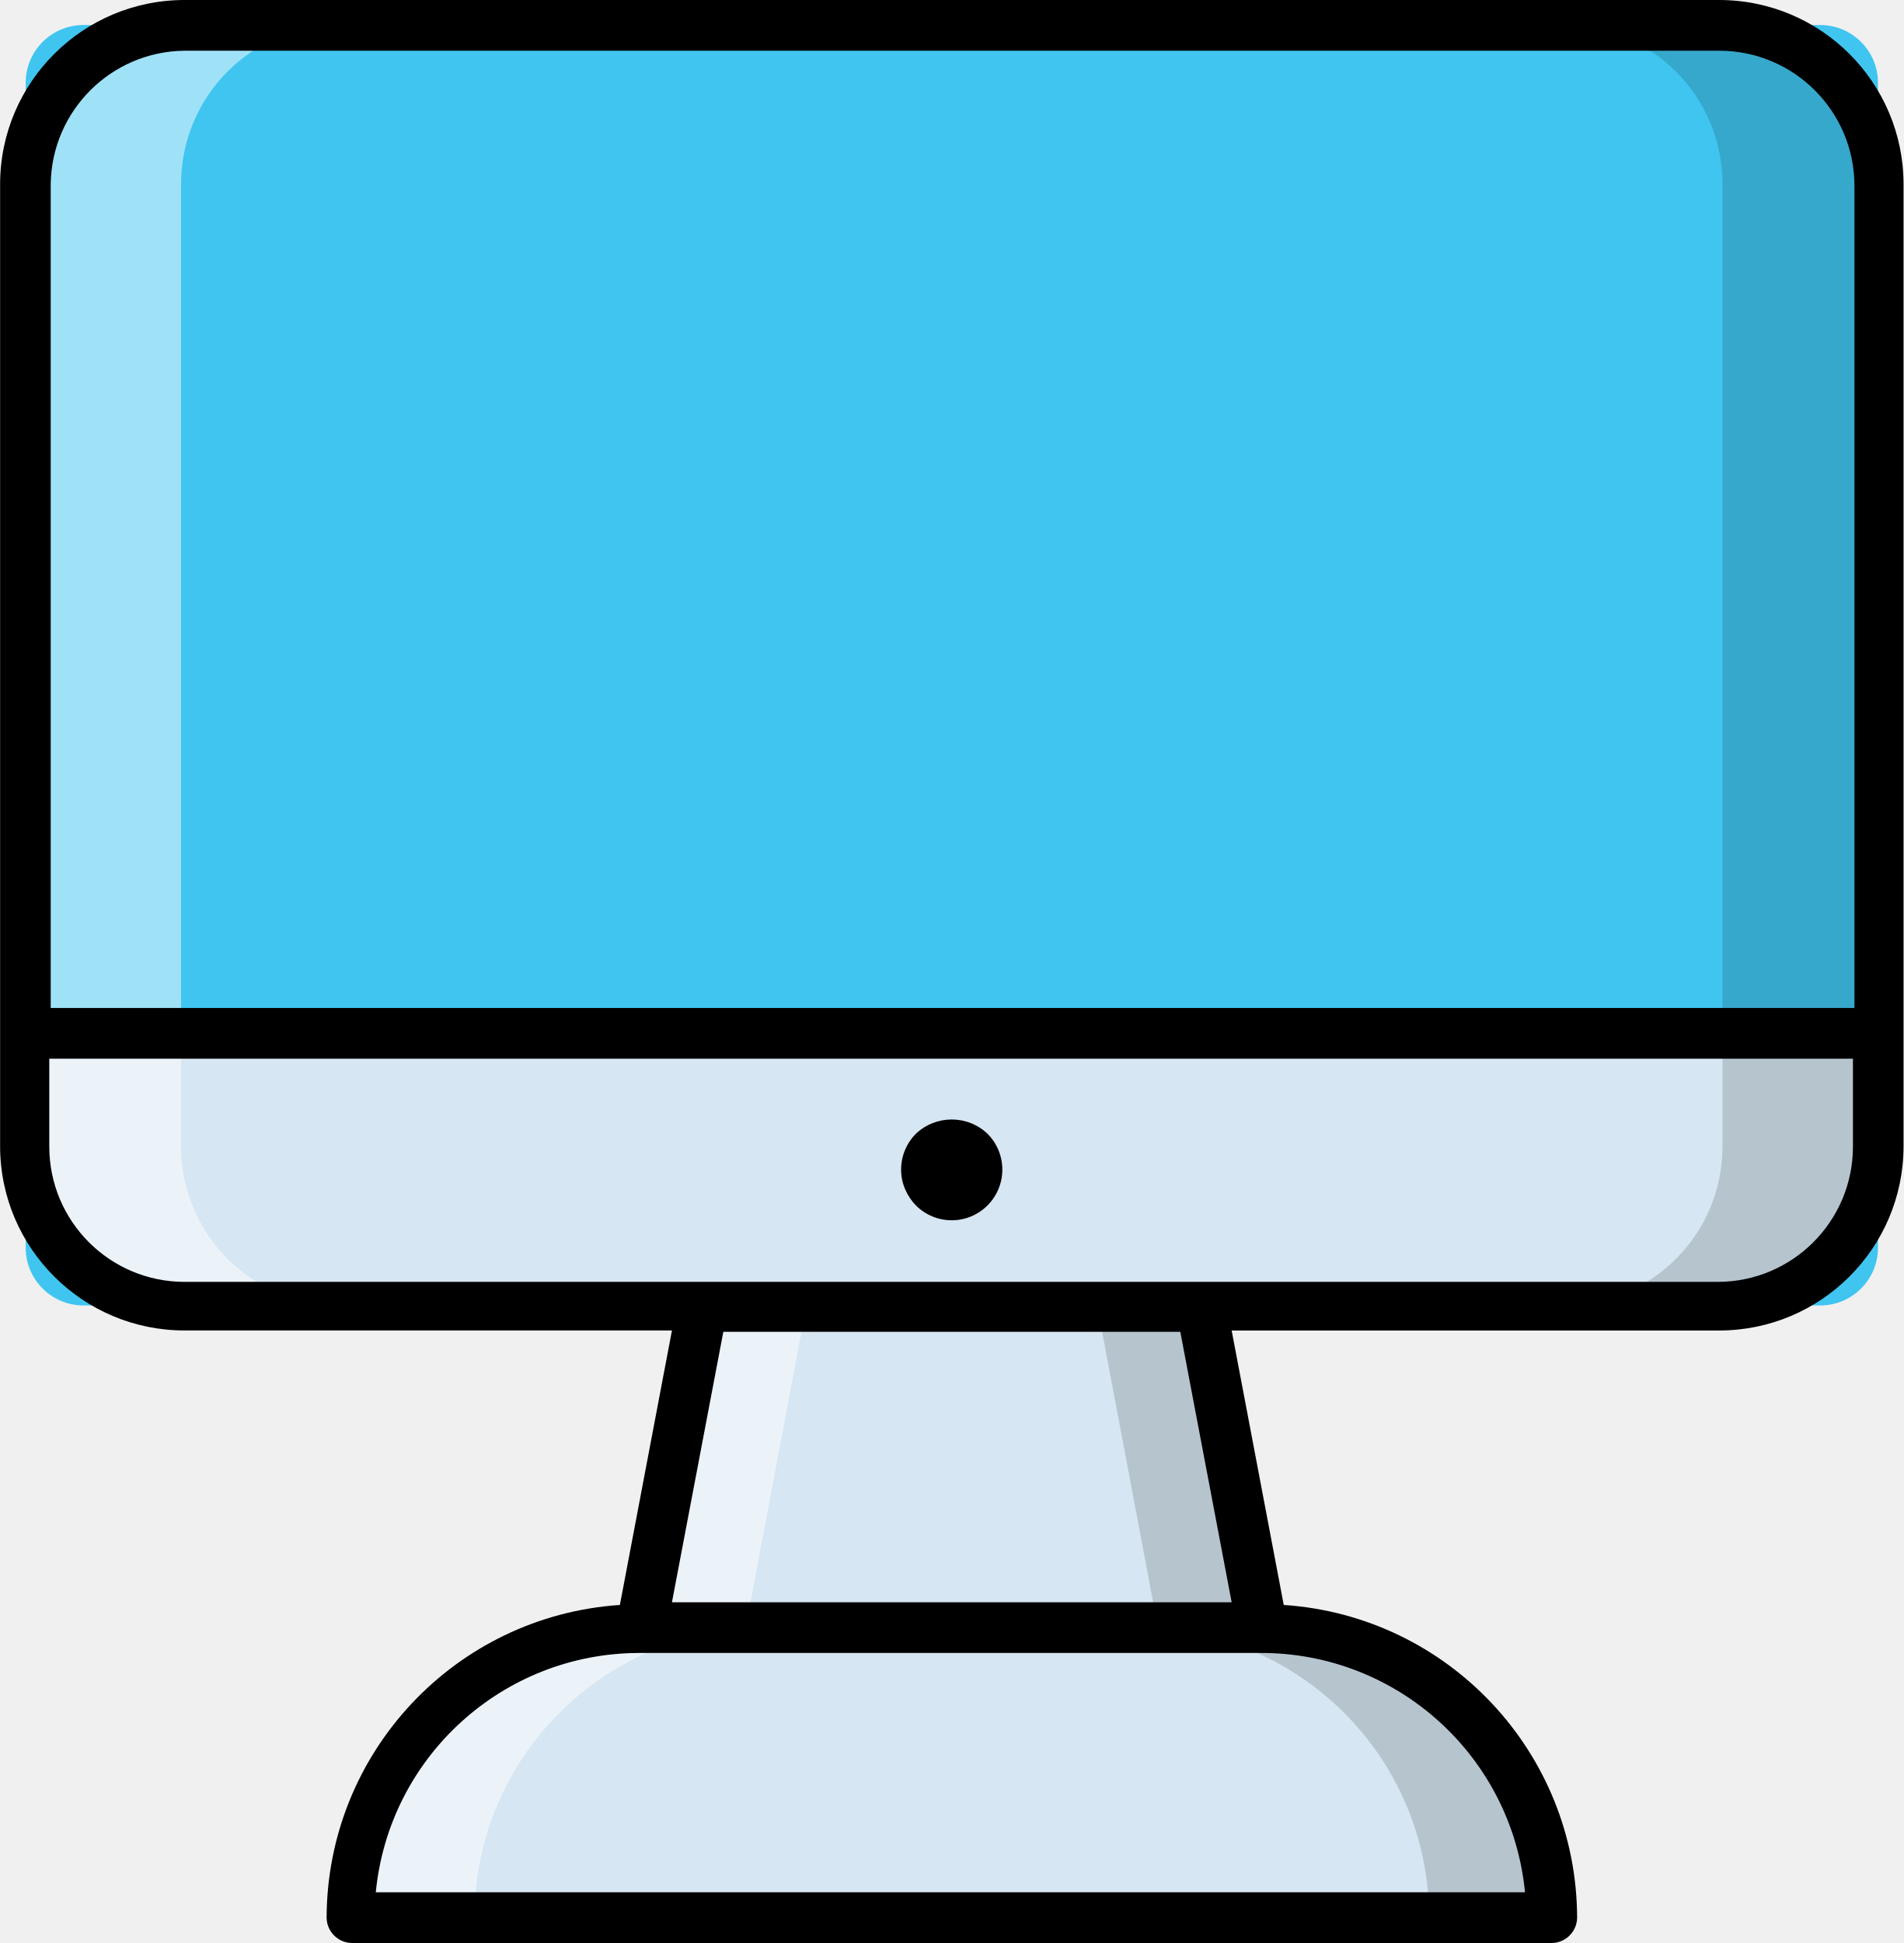
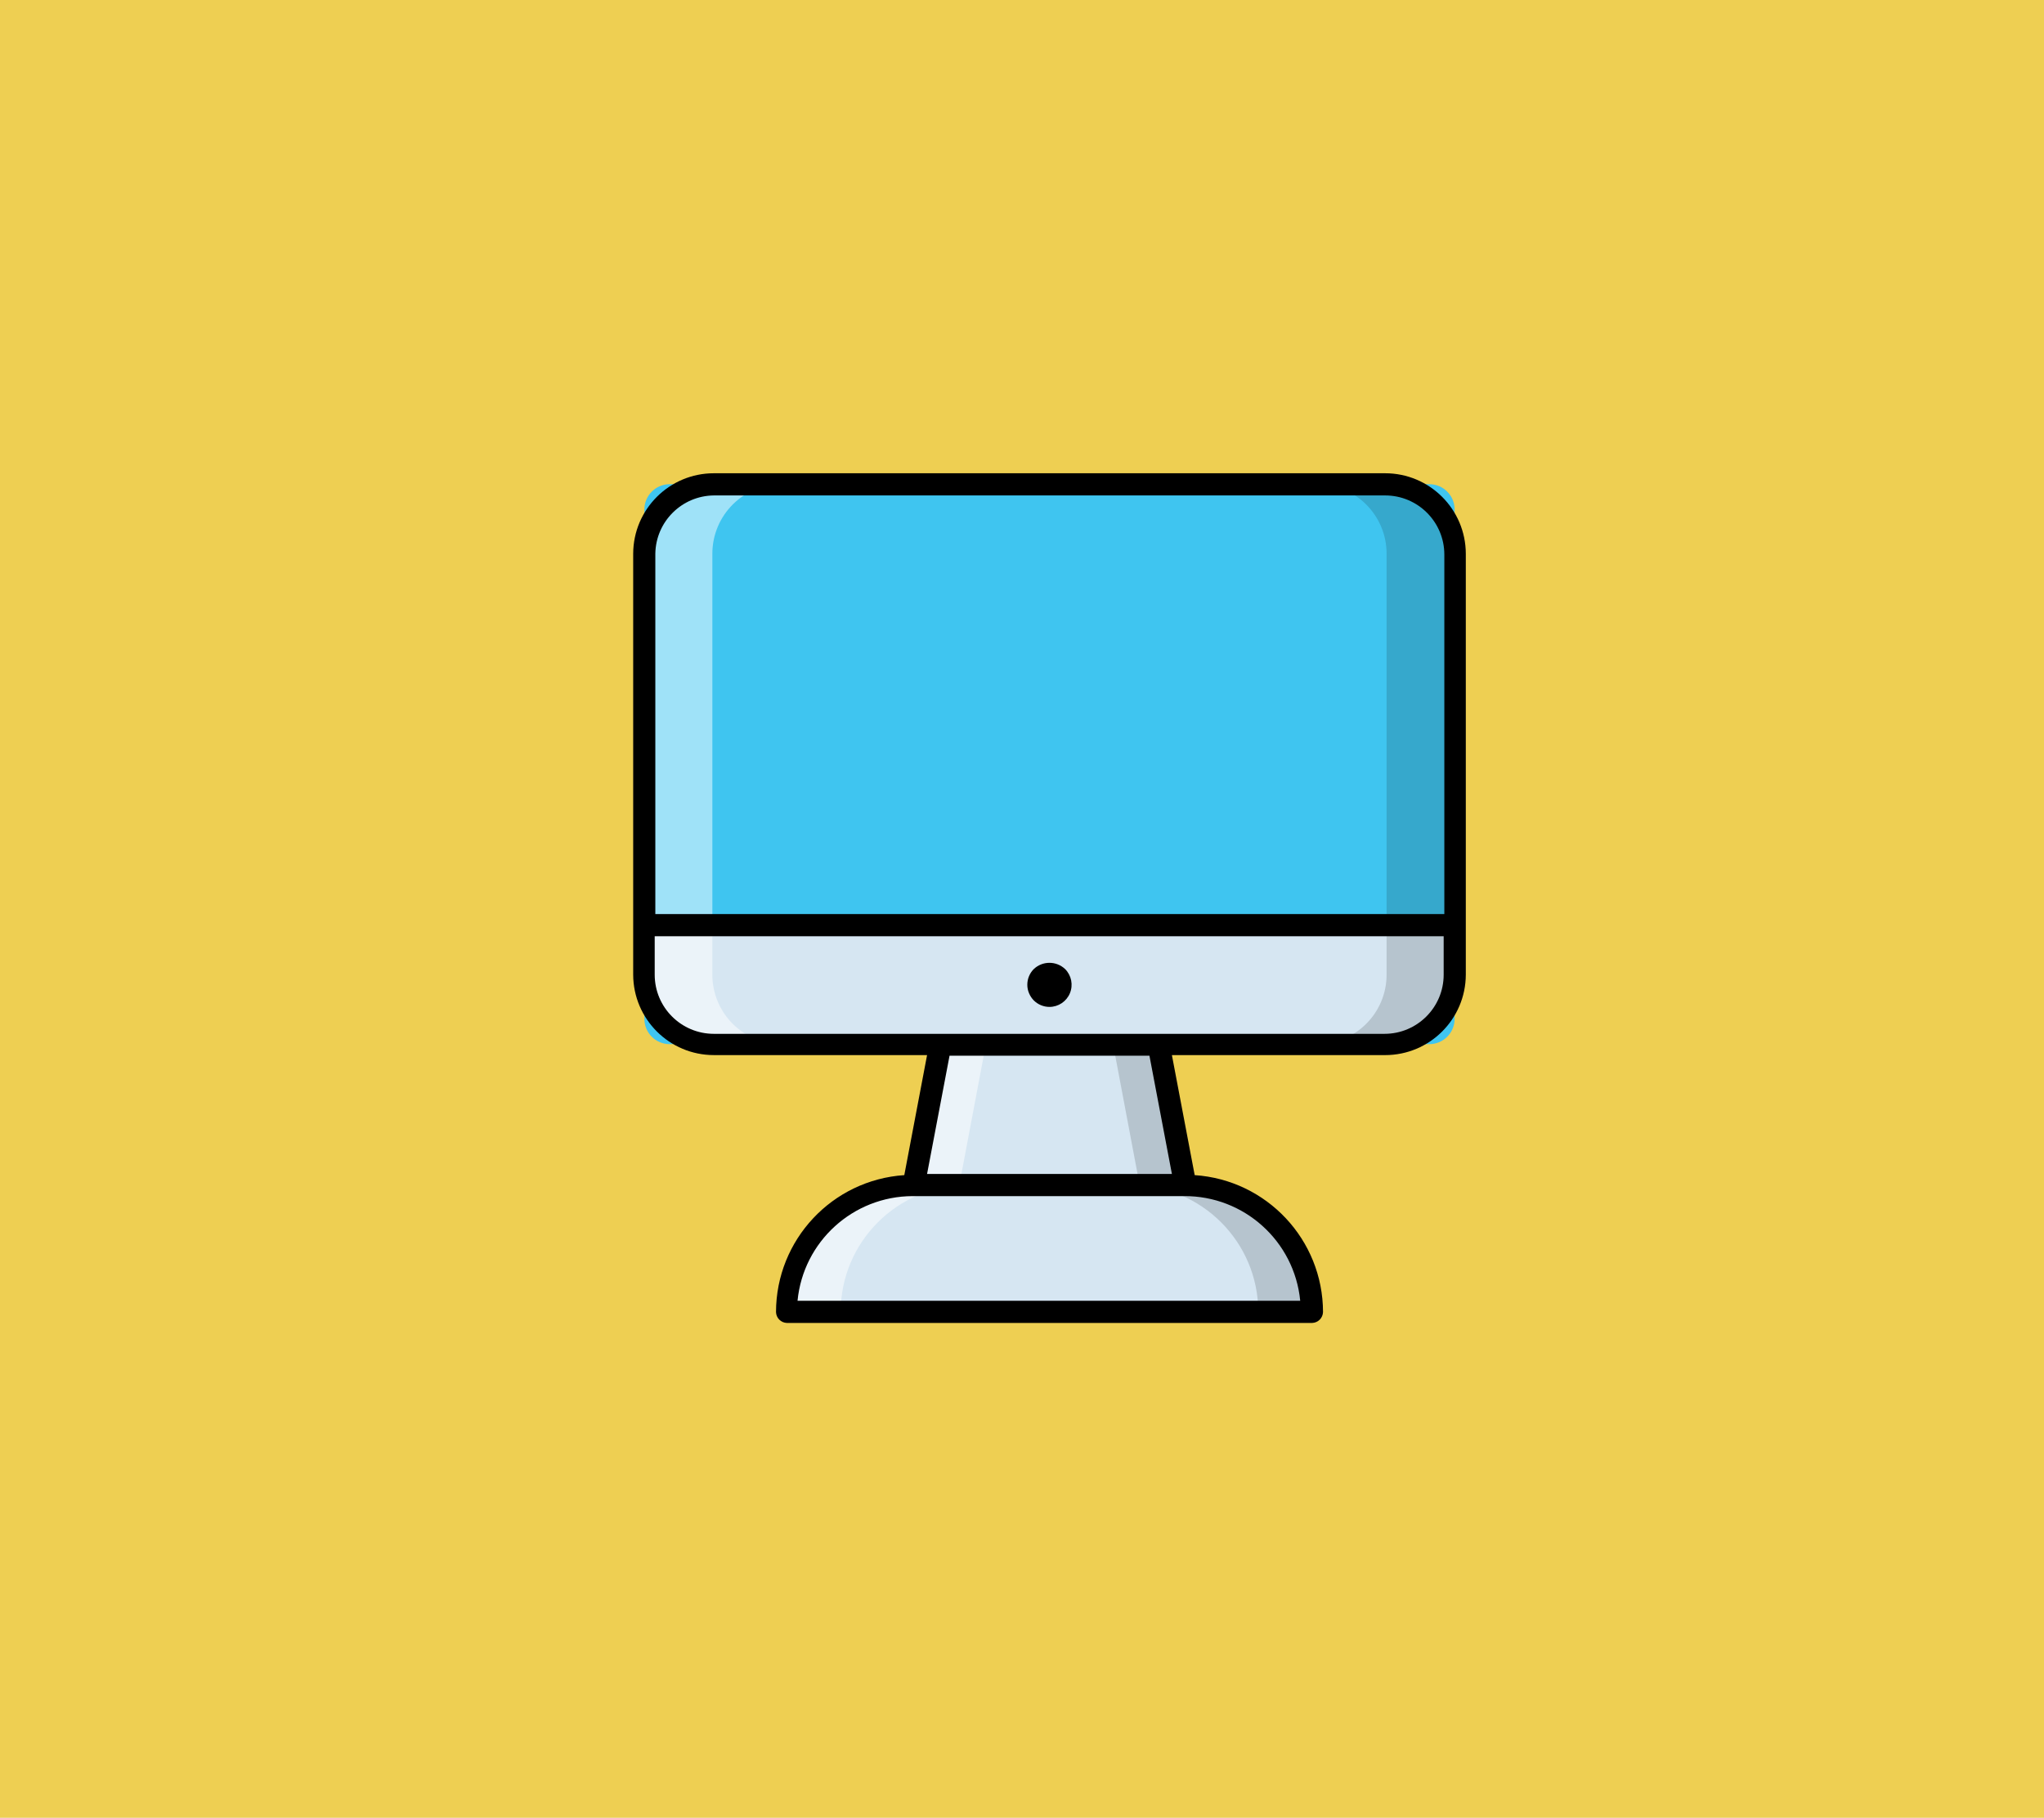
- <svg xmlns="http://www.w3.org/2000/svg" width="77.404" height="78.998" viewBox="0 0 77.404 78.998">
-   <g id="monitor-de-pc" transform="translate(-1.92 -1.63)">
-     <rect id="Rectángulo_36410" data-name="Rectángulo 36410" width="75.315" height="52.06" rx="2.35" transform="translate(2.965 2.647)" fill="#3fc5f0" />
-     <path id="Trazado_119023" data-name="Trazado 119023" d="M18.912,25.71H44.145A11.792,11.792,0,0,1,55.937,37.5H7.12A11.792,11.792,0,0,1,18.912,25.71Z" transform="translate(9.093 42.109)" fill="#d6e6f2" />
-     <path id="Trazado_119024" data-name="Trazado 119024" d="M35.547,37.5h-5A11.792,11.792,0,0,0,18.78,25.71h4.975A11.792,11.792,0,0,1,35.547,37.5Z" transform="translate(29.483 42.109)" opacity="0.15" />
-     <path id="Trazado_119025" data-name="Trazado 119025" d="M7.12,37.5h5A11.792,11.792,0,0,1,23.887,25.71H18.912A11.792,11.792,0,0,0,7.12,37.5Z" transform="translate(9.093 42.109)" fill="#fff" opacity="0.5" />
-     <path id="Trazado_119026" data-name="Trazado 119026" d="M36.643,34.051H11.41L13.884,20.94H34.169Z" transform="translate(16.595 33.768)" fill="#d6e6f2" />
-     <path id="Trazado_119027" data-name="Trazado 119027" d="M24.857,34.051H20.624L18.15,20.94h4.233Z" transform="translate(28.381 33.768)" opacity="0.15" />
-     <path id="Trazado_119028" data-name="Trazado 119028" d="M11.41,34.051h4.233L18.117,20.94H13.884Z" transform="translate(16.595 33.768)" fill="#fff" opacity="0.5" />
-     <path id="Trazado_119029" data-name="Trazado 119029" d="M77.615,16.92v4.59a6.459,6.459,0,0,1-6.459,6.459H8.759A6.459,6.459,0,0,1,2.3,21.51V16.92Z" transform="translate(0.665 26.738)" fill="#d6e6f2" />
-     <path id="Trazado_119030" data-name="Trazado 119030" d="M17.312,22.288a2.062,2.062,0,0,1-1.457-.6,2.144,2.144,0,0,1-.44-.66,1.979,1.979,0,0,1-.165-.8,2.062,2.062,0,0,1,.6-1.457,2.117,2.117,0,0,1,2.914,0,2.062,2.062,0,0,1-1.457,3.518Z" transform="translate(23.31 28.956)" />
-     <path id="Trazado_119031" data-name="Trazado 119031" d="M37.831,8.459V47.6a6.459,6.459,0,0,1-6.459,6.459H25.05A6.459,6.459,0,0,0,31.509,47.6V8.459A6.459,6.459,0,0,0,25.05,2h6.322a6.459,6.459,0,0,1,6.459,6.459Z" transform="translate(40.448 0.647)" opacity="0.15" />
-     <path id="Trazado_119032" data-name="Trazado 119032" d="M2.3,8.46V47.6a6.459,6.459,0,0,0,6.459,6.459h6.459a6.459,6.459,0,0,1-6.6-6.459V8.46A6.459,6.459,0,0,1,15.219,2H8.759A6.459,6.459,0,0,0,2.3,8.46Z" transform="translate(0.665 0.646)" fill="#fff" opacity="0.5" />
-     <path id="Trazado_119033" data-name="Trazado 119033" d="M71.82,1.63H9.424a7.5,7.5,0,0,0-7.5,7.477V48.248a7.5,7.5,0,0,0,7.5,7.476H29.242l-2.117,11.16A12.781,12.781,0,0,0,15.2,79.611a1.044,1.044,0,0,0,1.017,1.017H65.03a1.045,1.045,0,0,0,1.017-1.017A12.781,12.781,0,0,0,54.118,66.884L52,55.725H71.82a7.5,7.5,0,0,0,7.5-7.477V9.106a7.5,7.5,0,0,0-7.5-7.476ZM9.424,3.692h62.4a5.5,5.5,0,0,1,5.5,5.5V42.613H3.982V9.106A5.5,5.5,0,0,1,9.424,3.692ZM63.931,78.566H17.2A10.775,10.775,0,0,1,27.9,68.836H53.128a10.775,10.775,0,0,1,10.8,9.73ZM52,66.774H29.242l2.089-10.995H49.912ZM77.262,48.248a5.5,5.5,0,0,1-5.5,5.5H9.424a5.5,5.5,0,0,1-5.5-5.5V44.675H77.262Z" transform="translate(0 0)" />
+ <svg xmlns="http://www.w3.org/2000/svg" width="190" height="169" viewBox="0 0 190 169">
+   <g id="Grupo_85440" data-name="Grupo 85440" transform="translate(-603 -7897)">
+     <rect id="Rectángulo_36413" data-name="Rectángulo 36413" width="190" height="169" transform="translate(603 7897)" fill="#eecf52" />
+     <g id="monitor-de-pc" transform="translate(659.934 7939.37)">
+       <rect id="Rectángulo_36410" data-name="Rectángulo 36410" width="75.315" height="52.06" rx="2.35" transform="translate(2.965 2.647)" fill="#3fc5f0" />
+       <path id="Trazado_119023" data-name="Trazado 119023" d="M18.912,25.71H44.145A11.792,11.792,0,0,1,55.937,37.5H7.12A11.792,11.792,0,0,1,18.912,25.71Z" transform="translate(9.093 42.109)" fill="#d6e6f2" />
+       <path id="Trazado_119024" data-name="Trazado 119024" d="M35.547,37.5h-5A11.792,11.792,0,0,0,18.78,25.71h4.975A11.792,11.792,0,0,1,35.547,37.5Z" transform="translate(29.483 42.109)" opacity="0.15" />
+       <path id="Trazado_119025" data-name="Trazado 119025" d="M7.12,37.5h5A11.792,11.792,0,0,1,23.887,25.71H18.912A11.792,11.792,0,0,0,7.12,37.5Z" transform="translate(9.093 42.109)" fill="#fff" opacity="0.5" />
+       <path id="Trazado_119026" data-name="Trazado 119026" d="M36.643,34.051H11.41L13.884,20.94H34.169Z" transform="translate(16.595 33.768)" fill="#d6e6f2" />
+       <path id="Trazado_119027" data-name="Trazado 119027" d="M24.857,34.051H20.624L18.15,20.94h4.233Z" transform="translate(28.381 33.768)" opacity="0.15" />
+       <path id="Trazado_119028" data-name="Trazado 119028" d="M11.41,34.051h4.233L18.117,20.94H13.884Z" transform="translate(16.595 33.768)" fill="#fff" opacity="0.5" />
+       <path id="Trazado_119029" data-name="Trazado 119029" d="M77.615,16.92v4.59a6.459,6.459,0,0,1-6.459,6.459H8.759A6.459,6.459,0,0,1,2.3,21.51V16.92Z" transform="translate(0.665 26.738)" fill="#d6e6f2" />
+       <path id="Trazado_119030" data-name="Trazado 119030" d="M17.312,22.288a2.062,2.062,0,0,1-1.457-.6,2.144,2.144,0,0,1-.44-.66,1.979,1.979,0,0,1-.165-.8,2.062,2.062,0,0,1,.6-1.457,2.117,2.117,0,0,1,2.914,0,2.062,2.062,0,0,1-1.457,3.518Z" transform="translate(23.31 28.956)" />
+       <path id="Trazado_119031" data-name="Trazado 119031" d="M37.831,8.459V47.6a6.459,6.459,0,0,1-6.459,6.459H25.05A6.459,6.459,0,0,0,31.509,47.6V8.459A6.459,6.459,0,0,0,25.05,2h6.322a6.459,6.459,0,0,1,6.459,6.459Z" transform="translate(40.448 0.647)" opacity="0.15" />
+       <path id="Trazado_119032" data-name="Trazado 119032" d="M2.3,8.46V47.6a6.459,6.459,0,0,0,6.459,6.459h6.459a6.459,6.459,0,0,1-6.6-6.459V8.46A6.459,6.459,0,0,1,15.219,2H8.759A6.459,6.459,0,0,0,2.3,8.46Z" transform="translate(0.665 0.646)" fill="#fff" opacity="0.5" />
+       <path id="Trazado_119033" data-name="Trazado 119033" d="M71.82,1.63H9.424a7.5,7.5,0,0,0-7.5,7.477V48.248a7.5,7.5,0,0,0,7.5,7.476H29.242l-2.117,11.16A12.781,12.781,0,0,0,15.2,79.611a1.044,1.044,0,0,0,1.017,1.017H65.03a1.045,1.045,0,0,0,1.017-1.017A12.781,12.781,0,0,0,54.118,66.884L52,55.725H71.82a7.5,7.5,0,0,0,7.5-7.477V9.106a7.5,7.5,0,0,0-7.5-7.476ZM9.424,3.692h62.4a5.5,5.5,0,0,1,5.5,5.5V42.613H3.982V9.106A5.5,5.5,0,0,1,9.424,3.692ZM63.931,78.566H17.2A10.775,10.775,0,0,1,27.9,68.836H53.128a10.775,10.775,0,0,1,10.8,9.73ZM52,66.774H29.242l2.089-10.995H49.912ZM77.262,48.248a5.5,5.5,0,0,1-5.5,5.5H9.424a5.5,5.5,0,0,1-5.5-5.5V44.675H77.262Z" transform="translate(0 0)" />
+     </g>
  </g>
</svg>
